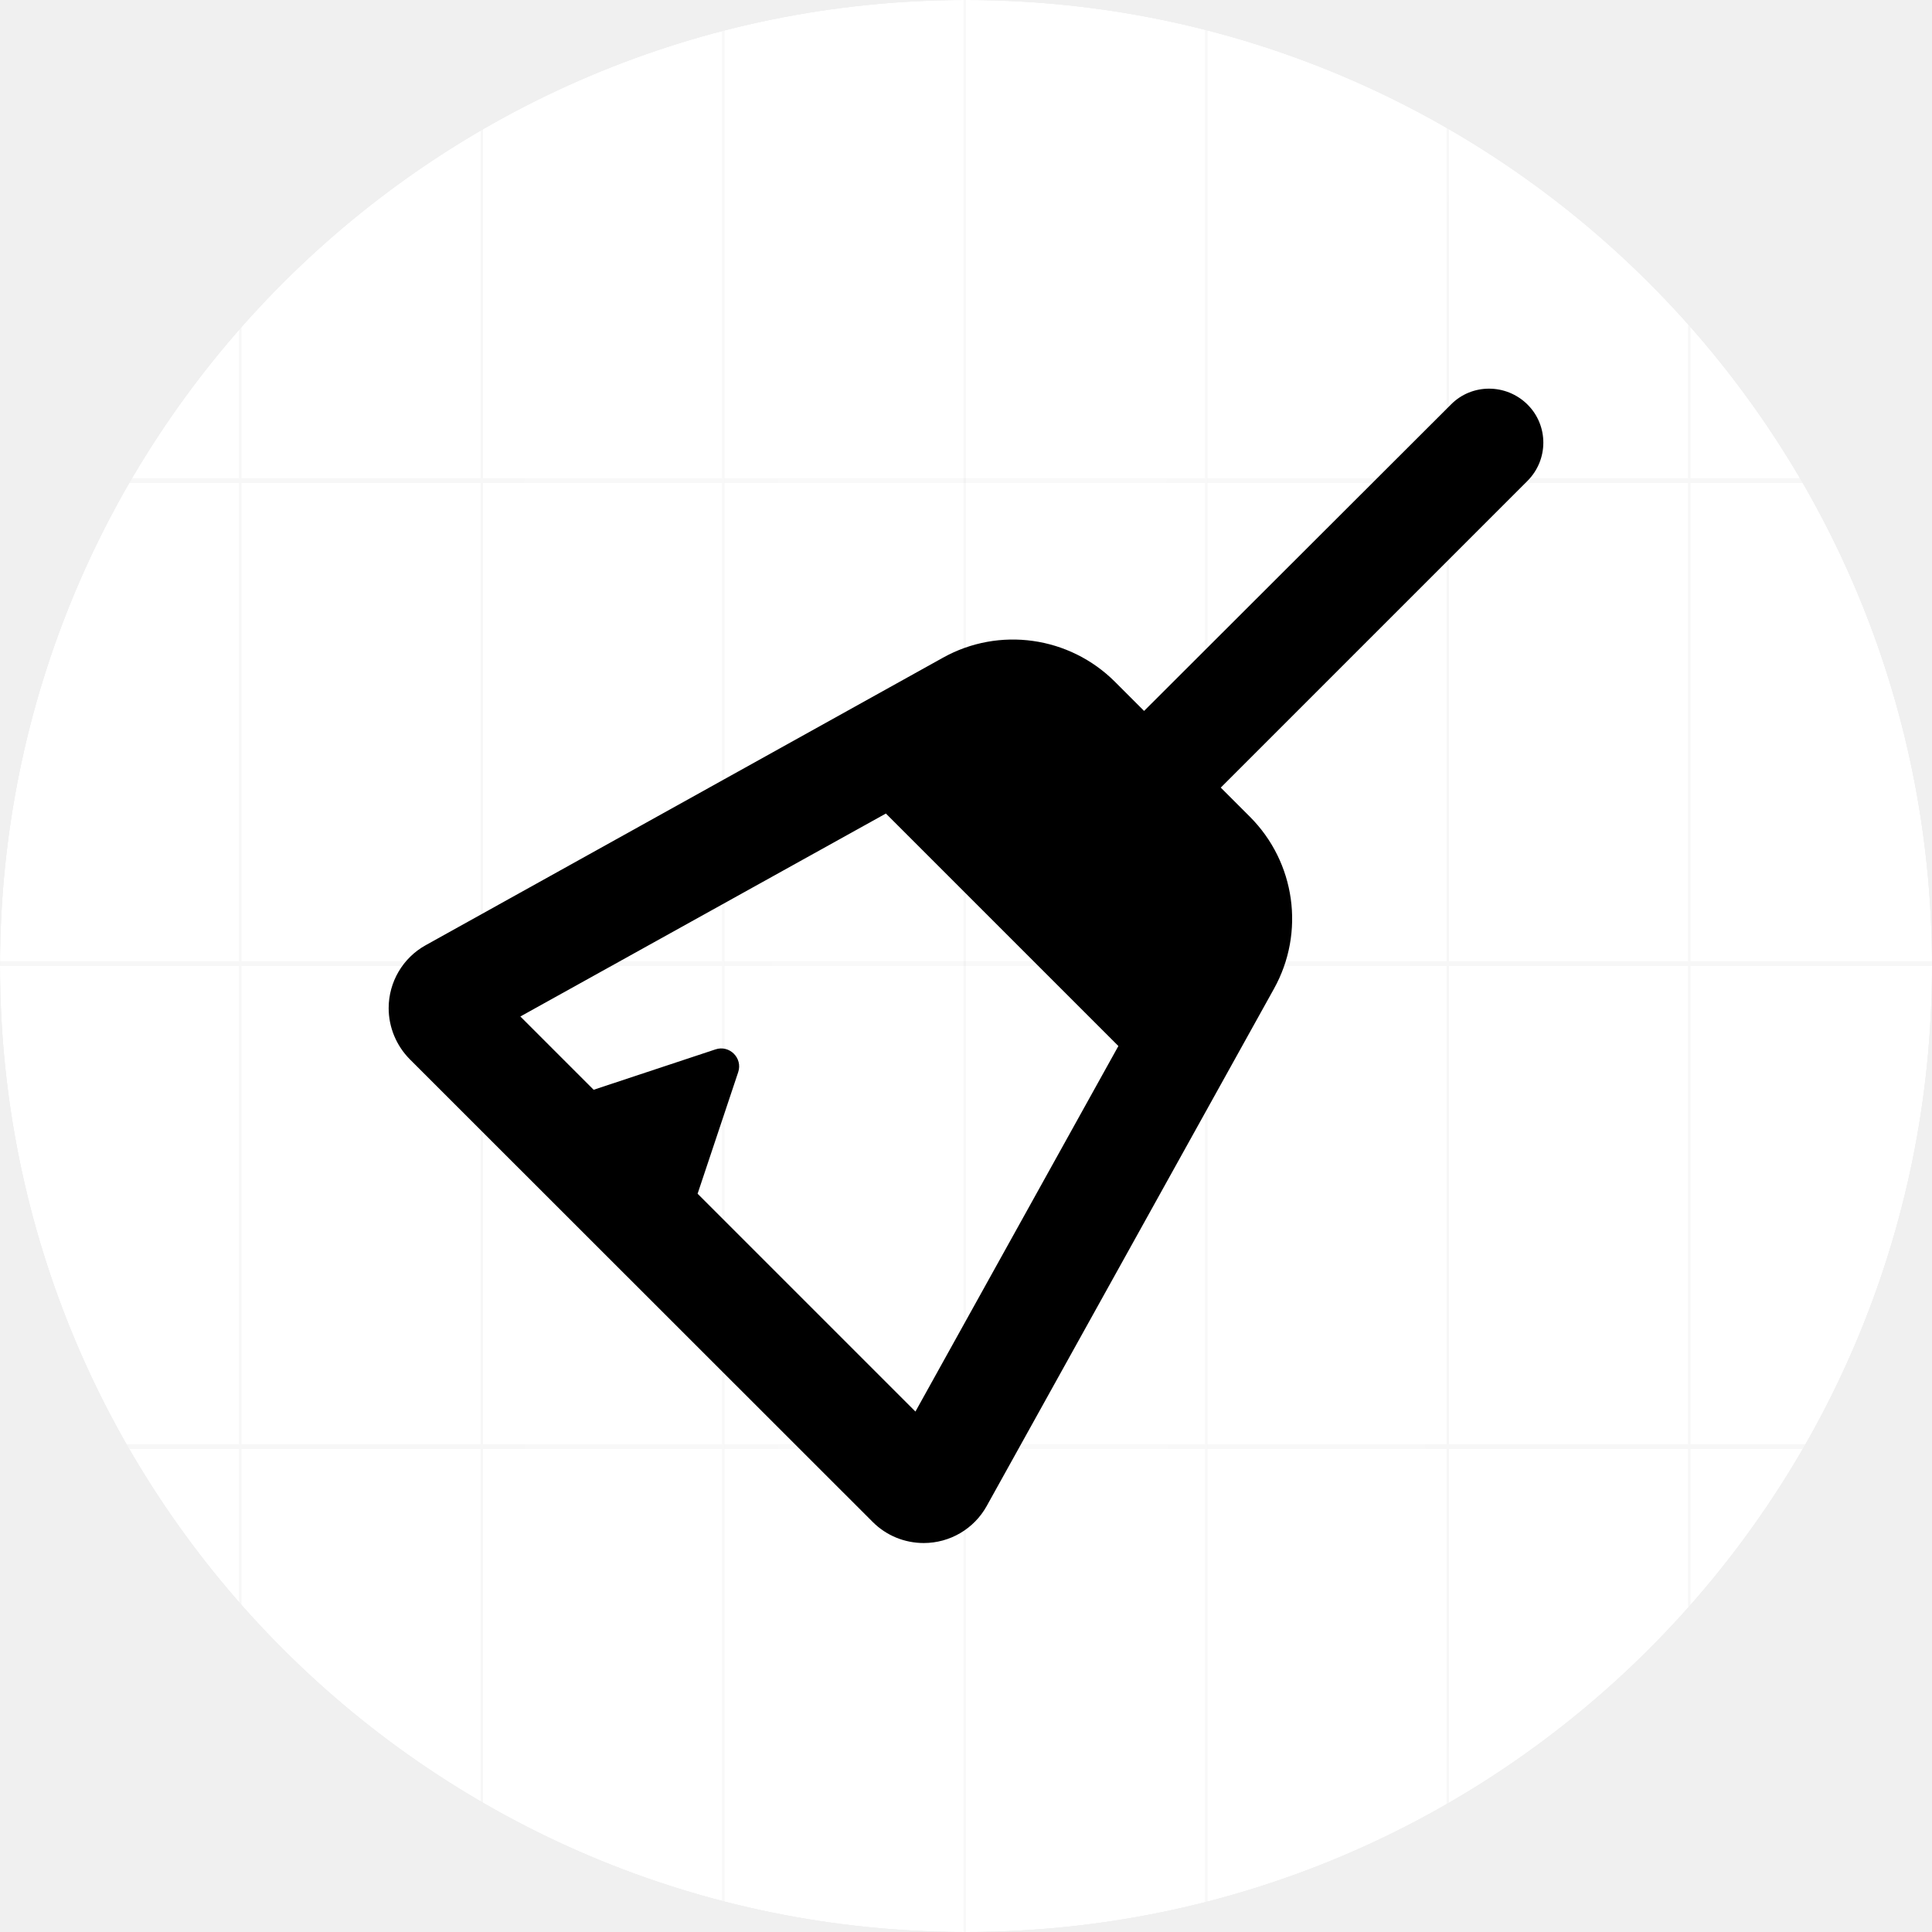
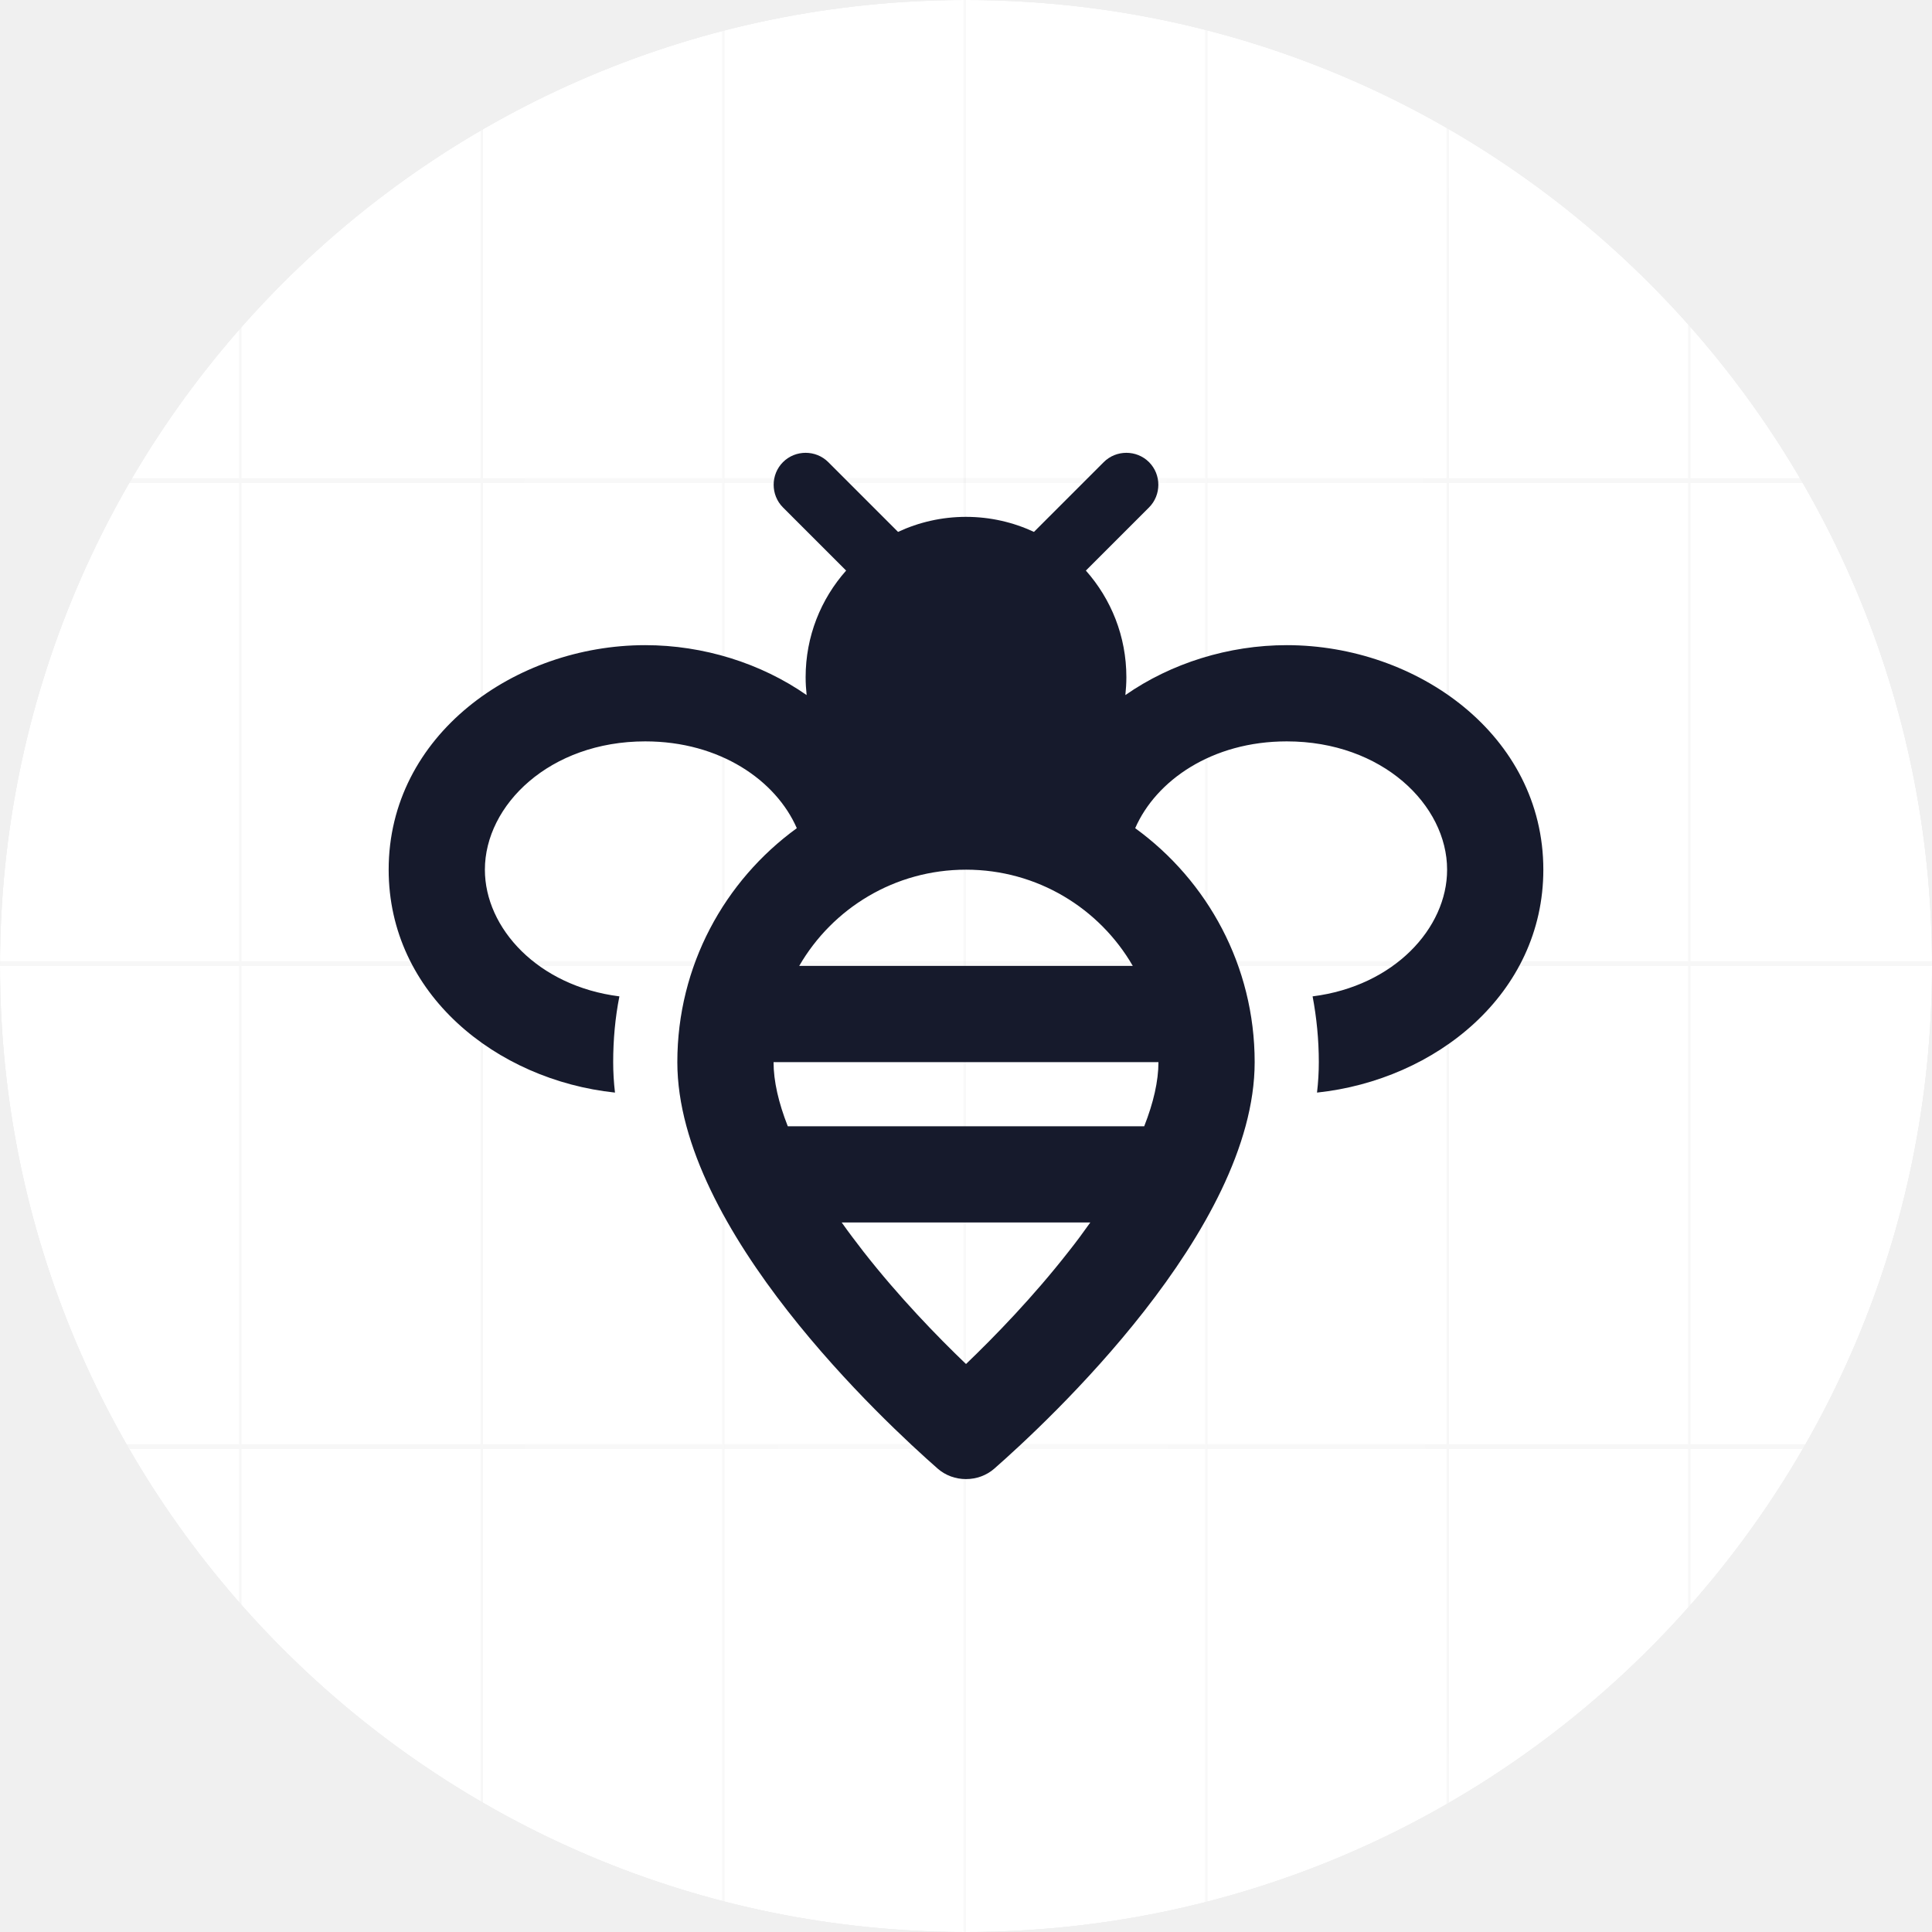
<svg xmlns="http://www.w3.org/2000/svg" width="512" height="512" viewBox="0 0 512 512" fill="none">
-   <g clip-path="url(#clip0_104_17)">
-     <mask id="mask0_104_17" style="mask-type:alpha" maskUnits="userSpaceOnUse" x="0" y="0" width="512" height="512">
+   <g clip-path="url(#clip0_205_21)">
+     <mask id="mask0_205_21" style="mask-type:alpha" maskUnits="userSpaceOnUse" x="0" y="0" width="512" height="512">
      <rect width="512" height="512" rx="256" fill="white" />
    </mask>
-     <g mask="url(#mask0_104_17)">
+     <g mask="url(#mask0_205_21)">
      <rect width="512" height="512" fill="white" />
-       <path fill-rule="evenodd" clip-rule="evenodd" d="M255.36 128H256V0H255.36V128Z" fill="url(#paint0_radial_104_17)" fill-opacity="0.03" />
-       <path fill-rule="evenodd" clip-rule="evenodd" d="M255.36 256H256V128H255.36V256Z" fill="url(#paint1_radial_104_17)" fill-opacity="0.03" />
-       <path fill-rule="evenodd" clip-rule="evenodd" d="M255.36 384H256V256H255.36V384Z" fill="url(#paint2_radial_104_17)" fill-opacity="0.03" />
-       <path fill-rule="evenodd" clip-rule="evenodd" d="M255.36 512H256V384H255.36V512Z" fill="url(#paint3_radial_104_17)" fill-opacity="0.03" />
-       <path fill-rule="evenodd" clip-rule="evenodd" d="M256 128H320V0H319.36V126.72H256V128Z" fill="url(#paint4_radial_104_17)" fill-opacity="0.03" />
-       <path fill-rule="evenodd" clip-rule="evenodd" d="M256 256H320V128H319.36V254.72H256V256Z" fill="url(#paint5_radial_104_17)" fill-opacity="0.03" />
-       <path fill-rule="evenodd" clip-rule="evenodd" d="M256 384H320V256H319.36V382.72H256V384Z" fill="url(#paint6_radial_104_17)" fill-opacity="0.03" />
-       <path fill-rule="evenodd" clip-rule="evenodd" d="M319.36 512H320V384H319.36V512Z" fill="url(#paint7_radial_104_17)" fill-opacity="0.03" />
-       <path fill-rule="evenodd" clip-rule="evenodd" d="M320 128H384V0H383.36V126.72H320V128Z" fill="url(#paint8_radial_104_17)" fill-opacity="0.03" />
-       <path fill-rule="evenodd" clip-rule="evenodd" d="M384 128H448V0H447.36V126.72H384V128Z" fill="url(#paint9_radial_104_17)" fill-opacity="0.03" />
-       <path fill-rule="evenodd" clip-rule="evenodd" d="M320 256H384V128H383.36V254.72H320V256Z" fill="url(#paint10_radial_104_17)" fill-opacity="0.03" />
-       <path fill-rule="evenodd" clip-rule="evenodd" d="M384 256H448V128H447.36V254.72H384V256Z" fill="url(#paint11_radial_104_17)" fill-opacity="0.03" />
-       <path fill-rule="evenodd" clip-rule="evenodd" d="M320 384H384V256H383.36V382.72H320V384Z" fill="url(#paint12_radial_104_17)" fill-opacity="0.03" />
-       <path fill-rule="evenodd" clip-rule="evenodd" d="M384 384H448V256H447.36V382.72H384V384Z" fill="url(#paint13_radial_104_17)" fill-opacity="0.03" />
-       <path fill-rule="evenodd" clip-rule="evenodd" d="M383.36 512H384V384H383.36V512Z" fill="url(#paint14_radial_104_17)" fill-opacity="0.03" />
-       <path fill-rule="evenodd" clip-rule="evenodd" d="M447.36 512H448V384H447.36V512Z" fill="url(#paint15_radial_104_17)" fill-opacity="0.03" />
-       <path fill-rule="evenodd" clip-rule="evenodd" d="M448 126.72V128H512V126.72H448Z" fill="url(#paint16_radial_104_17)" fill-opacity="0.03" />
-       <path fill-rule="evenodd" clip-rule="evenodd" d="M448 254.72V256H512V254.72H448Z" fill="url(#paint17_radial_104_17)" fill-opacity="0.03" />
-       <path fill-rule="evenodd" clip-rule="evenodd" d="M448 382.72V384H512V382.72H448Z" fill="url(#paint18_radial_104_17)" fill-opacity="0.03" />
-       <path fill-rule="evenodd" clip-rule="evenodd" d="M0 128H64V0H63.36V126.72H0V128Z" fill="url(#paint19_radial_104_17)" fill-opacity="0.03" />
-       <path fill-rule="evenodd" clip-rule="evenodd" d="M0 256H64V128H63.36V254.72H0V256Z" fill="url(#paint20_radial_104_17)" fill-opacity="0.03" />
-       <path fill-rule="evenodd" clip-rule="evenodd" d="M0 384H64V256H63.36V382.72H0V384Z" fill="url(#paint21_radial_104_17)" fill-opacity="0.03" />
-       <path fill-rule="evenodd" clip-rule="evenodd" d="M63.36 512H64V384H63.36V512Z" fill="url(#paint22_radial_104_17)" fill-opacity="0.03" />
-       <path fill-rule="evenodd" clip-rule="evenodd" d="M64 128H128V0H127.36V126.72H64V128Z" fill="url(#paint23_radial_104_17)" fill-opacity="0.03" />
-       <path fill-rule="evenodd" clip-rule="evenodd" d="M64 256H128V128H127.36V254.72H64V256Z" fill="url(#paint24_radial_104_17)" fill-opacity="0.03" />
-       <path fill-rule="evenodd" clip-rule="evenodd" d="M64 384H128V256H127.36V382.72H64V384Z" fill="url(#paint25_radial_104_17)" fill-opacity="0.03" />
-       <path fill-rule="evenodd" clip-rule="evenodd" d="M127.36 512H128V384H127.36V512Z" fill="url(#paint26_radial_104_17)" fill-opacity="0.03" />
-       <path fill-rule="evenodd" clip-rule="evenodd" d="M128 128H192V0H191.36V126.72H128V128Z" fill="url(#paint27_radial_104_17)" fill-opacity="0.03" />
-       <path fill-rule="evenodd" clip-rule="evenodd" d="M128 256H192V128H191.36V254.72H128V256Z" fill="url(#paint28_radial_104_17)" fill-opacity="0.03" />
-       <path fill-rule="evenodd" clip-rule="evenodd" d="M128 384H192V256H191.36V382.72H128V384Z" fill="url(#paint29_radial_104_17)" fill-opacity="0.03" />
-       <path fill-rule="evenodd" clip-rule="evenodd" d="M191.36 512H192V384H191.36V512Z" fill="url(#paint30_radial_104_17)" fill-opacity="0.03" />
-       <path fill-rule="evenodd" clip-rule="evenodd" d="M192 126.72V128H256V126.72H192Z" fill="url(#paint31_radial_104_17)" fill-opacity="0.03" />
-       <path fill-rule="evenodd" clip-rule="evenodd" d="M192 254.72V256H256V254.72H192Z" fill="url(#paint32_radial_104_17)" fill-opacity="0.03" />
-       <path fill-rule="evenodd" clip-rule="evenodd" d="M192 382.72V384H256V382.72H192Z" fill="url(#paint33_radial_104_17)" fill-opacity="0.03" />
-       <path d="M404.787 127.449C410.404 121.832 410.404 112.748 404.787 107.191C399.17 101.633 390.086 101.573 384.528 107.191L303.195 188.404L295.486 180.695C283.415 168.624 264.77 165.994 249.89 174.301L112.801 250.495C106.765 253.841 103 260.236 103 267.168C103 272.247 105.032 277.088 108.558 280.673L231.304 403.36C234.89 406.946 239.73 408.918 244.81 408.918C251.742 408.918 258.136 405.153 261.483 399.117L337.617 262.028C345.924 247.088 343.294 228.503 331.223 216.432L323.514 208.723L404.787 127.449ZM296.383 277.207L242.599 374.078L184.871 316.35L195.628 284.139C196.883 280.375 193.297 276.849 189.592 278.104L157.322 288.801L137.9 269.379L234.77 215.595L296.383 277.207Z" fill="black" />
+       <path fill-rule="evenodd" clip-rule="evenodd" d="M255.36 128H256V0H255.36V128Z" fill="url(#paint0_radial_205_21)" fill-opacity="0.03" />
+       <path fill-rule="evenodd" clip-rule="evenodd" d="M255.36 256H256V128H255.36V256Z" fill="url(#paint1_radial_205_21)" fill-opacity="0.03" />
+       <path fill-rule="evenodd" clip-rule="evenodd" d="M255.36 384H256V256H255.36V384Z" fill="url(#paint2_radial_205_21)" fill-opacity="0.03" />
+       <path fill-rule="evenodd" clip-rule="evenodd" d="M255.36 512H256V384H255.36V512Z" fill="url(#paint3_radial_205_21)" fill-opacity="0.03" />
+       <path fill-rule="evenodd" clip-rule="evenodd" d="M256 128H320V0H319.36V126.72H256V128Z" fill="url(#paint4_radial_205_21)" fill-opacity="0.03" />
+       <path fill-rule="evenodd" clip-rule="evenodd" d="M256 256H320V128H319.36V254.72H256V256Z" fill="url(#paint5_radial_205_21)" fill-opacity="0.03" />
+       <path fill-rule="evenodd" clip-rule="evenodd" d="M256 384H320V256H319.36V382.72H256V384Z" fill="url(#paint6_radial_205_21)" fill-opacity="0.03" />
+       <path fill-rule="evenodd" clip-rule="evenodd" d="M319.36 512H320V384H319.36V512Z" fill="url(#paint7_radial_205_21)" fill-opacity="0.03" />
+       <path fill-rule="evenodd" clip-rule="evenodd" d="M320 128H384V0H383.36V126.72H320V128Z" fill="url(#paint8_radial_205_21)" fill-opacity="0.03" />
+       <path fill-rule="evenodd" clip-rule="evenodd" d="M384 128H448V0H447.36V126.72H384V128Z" fill="url(#paint9_radial_205_21)" fill-opacity="0.03" />
+       <path fill-rule="evenodd" clip-rule="evenodd" d="M320 256H384V128H383.36V254.72H320V256Z" fill="url(#paint10_radial_205_21)" fill-opacity="0.03" />
+       <path fill-rule="evenodd" clip-rule="evenodd" d="M384 256H448V128H447.36V254.72H384V256Z" fill="url(#paint11_radial_205_21)" fill-opacity="0.03" />
+       <path fill-rule="evenodd" clip-rule="evenodd" d="M320 384H384V256H383.36V382.72H320V384Z" fill="url(#paint12_radial_205_21)" fill-opacity="0.03" />
+       <path fill-rule="evenodd" clip-rule="evenodd" d="M384 384H448V256H447.36V382.72H384V384Z" fill="url(#paint13_radial_205_21)" fill-opacity="0.03" />
+       <path fill-rule="evenodd" clip-rule="evenodd" d="M383.36 512H384V384H383.36V512Z" fill="url(#paint14_radial_205_21)" fill-opacity="0.03" />
+       <path fill-rule="evenodd" clip-rule="evenodd" d="M447.36 512H448V384H447.36V512Z" fill="url(#paint15_radial_205_21)" fill-opacity="0.03" />
+       <path fill-rule="evenodd" clip-rule="evenodd" d="M448 126.72V128H512V126.72H448Z" fill="url(#paint16_radial_205_21)" fill-opacity="0.03" />
+       <path fill-rule="evenodd" clip-rule="evenodd" d="M448 254.72V256H512V254.72H448Z" fill="url(#paint17_radial_205_21)" fill-opacity="0.03" />
+       <path fill-rule="evenodd" clip-rule="evenodd" d="M448 382.72V384H512V382.72H448Z" fill="url(#paint18_radial_205_21)" fill-opacity="0.03" />
+       <path fill-rule="evenodd" clip-rule="evenodd" d="M0 128H64V0H63.36V126.72H0V128Z" fill="url(#paint19_radial_205_21)" fill-opacity="0.03" />
+       <path fill-rule="evenodd" clip-rule="evenodd" d="M0 256H64V128H63.36V254.72H0V256Z" fill="url(#paint20_radial_205_21)" fill-opacity="0.03" />
+       <path fill-rule="evenodd" clip-rule="evenodd" d="M0 384H64V256H63.36V382.72H0V384Z" fill="url(#paint21_radial_205_21)" fill-opacity="0.03" />
+       <path fill-rule="evenodd" clip-rule="evenodd" d="M63.36 512H64V384H63.36V512Z" fill="url(#paint22_radial_205_21)" fill-opacity="0.03" />
+       <path fill-rule="evenodd" clip-rule="evenodd" d="M64 128H128V0H127.36V126.72H64V128Z" fill="url(#paint23_radial_205_21)" fill-opacity="0.03" />
+       <path fill-rule="evenodd" clip-rule="evenodd" d="M64 256H128V128H127.36V254.72H64V256Z" fill="url(#paint24_radial_205_21)" fill-opacity="0.03" />
+       <path fill-rule="evenodd" clip-rule="evenodd" d="M64 384H128V256H127.36V382.72H64V384Z" fill="url(#paint25_radial_205_21)" fill-opacity="0.03" />
+       <path fill-rule="evenodd" clip-rule="evenodd" d="M127.36 512H128V384H127.36V512Z" fill="url(#paint26_radial_205_21)" fill-opacity="0.03" />
+       <path fill-rule="evenodd" clip-rule="evenodd" d="M128 128H192V0H191.36V126.72H128V128Z" fill="url(#paint27_radial_205_21)" fill-opacity="0.03" />
+       <path fill-rule="evenodd" clip-rule="evenodd" d="M128 256H192V128H191.36V254.72H128V256Z" fill="url(#paint28_radial_205_21)" fill-opacity="0.03" />
+       <path fill-rule="evenodd" clip-rule="evenodd" d="M128 384H192V256H191.36V382.72H128V384Z" fill="url(#paint29_radial_205_21)" fill-opacity="0.03" />
+       <path fill-rule="evenodd" clip-rule="evenodd" d="M191.36 512H192V384H191.36V512Z" fill="url(#paint30_radial_205_21)" fill-opacity="0.03" />
+       <path fill-rule="evenodd" clip-rule="evenodd" d="M192 126.72V128H256V126.72H192Z" fill="url(#paint31_radial_205_21)" fill-opacity="0.03" />
+       <path fill-rule="evenodd" clip-rule="evenodd" d="M192 254.72V256H256V254.72H192Z" fill="url(#paint32_radial_205_21)" fill-opacity="0.03" />
+       <path fill-rule="evenodd" clip-rule="evenodd" d="M192 382.72V384H256V382.72H192Z" fill="url(#paint33_radial_205_21)" fill-opacity="0.03" />
+       <path d="M219.503 122.47C216.209 119.177 210.791 119.177 207.497 122.47C204.203 125.764 204.203 131.183 207.497 134.477L224.231 151.211C217.537 158.755 213.5 168.636 213.5 179.473C213.5 181.067 213.606 182.661 213.766 184.202C201.653 175.755 186.406 170.973 171 170.973C136.469 170.973 103 194.827 103 230.473C103 263.358 131.475 286.202 162.978 289.548C162.659 286.839 162.5 284.13 162.5 281.473C162.5 275.523 163.031 269.68 164.147 264.048C142.578 261.339 128.5 245.986 128.5 230.473C128.5 213.367 145.659 196.473 171 196.473C190.816 196.473 205.638 206.833 211.163 219.477C191.984 233.395 179.5 255.973 179.5 281.473C179.5 325.992 234.537 376.939 248.509 389.211C250.581 391.017 253.238 391.973 256 391.973C258.762 391.973 261.419 391.017 263.491 389.211C277.463 376.939 332.5 325.992 332.5 281.473C332.5 255.973 320.016 233.395 300.837 219.477C306.362 206.833 321.184 196.473 341 196.473C366.341 196.473 383.5 213.367 383.5 230.473C383.5 245.986 369.422 261.339 347.853 264.048C348.916 269.68 349.5 275.523 349.5 281.473C349.5 284.13 349.341 286.839 349.022 289.548C380.525 286.202 409 263.358 409 230.473C409 194.827 375.531 170.973 341 170.973C325.594 170.973 310.347 175.755 298.234 184.202C298.394 182.661 298.5 181.067 298.5 179.473C298.5 168.636 294.462 158.755 287.769 151.211L304.503 134.477C307.797 131.183 307.797 125.764 304.503 122.47C301.209 119.177 295.791 119.177 292.497 122.47L274.009 140.958C268.537 138.408 262.428 136.973 256 136.973C249.572 136.973 243.463 138.408 237.991 140.958L219.503 122.47ZM228.853 331.73C226.834 329.127 224.869 326.523 223.062 323.973H288.938C287.131 326.523 285.219 329.127 283.147 331.73C273.797 343.683 263.65 354.148 256 361.48C248.35 354.148 238.203 343.683 228.853 331.73ZM303.228 298.473H208.772C206.328 292.258 205 286.52 205 281.473H307C307 286.52 305.672 292.258 303.228 298.473ZM300.147 255.973H211.8C220.619 240.727 237.088 230.473 256 230.473C274.912 230.473 291.381 240.727 300.2 255.973H300.147Z" fill="#161A2C" />
    </g>
  </g>
  <defs>
-     <radialGradient id="paint0_radial_104_17" cx="0" cy="0" r="1" gradientUnits="userSpaceOnUse" gradientTransform="translate(511.36 256) rotate(180) scale(511.36 2045.44)">
-       <stop offset="0.25" stop-color="#0D0D0D" />
-       <stop offset="0.5" stop-color="#0D0D0D" stop-opacity="0.75" />
-       <stop offset="0.75" stop-color="#0D0D0D" />
-     </radialGradient>
-     <radialGradient id="paint1_radial_104_17" cx="0" cy="0" r="1" gradientUnits="userSpaceOnUse" gradientTransform="translate(511.36 256) rotate(180) scale(511.36 2045.44)">
-       <stop offset="0.25" stop-color="#0D0D0D" />
-       <stop offset="0.5" stop-color="#0D0D0D" stop-opacity="0.75" />
-       <stop offset="0.75" stop-color="#0D0D0D" />
-     </radialGradient>
-     <radialGradient id="paint2_radial_104_17" cx="0" cy="0" r="1" gradientUnits="userSpaceOnUse" gradientTransform="translate(511.36 256) rotate(180) scale(511.36 2045.44)">
-       <stop offset="0.25" stop-color="#0D0D0D" />
-       <stop offset="0.5" stop-color="#0D0D0D" stop-opacity="0.75" />
-       <stop offset="0.75" stop-color="#0D0D0D" />
-     </radialGradient>
-     <radialGradient id="paint3_radial_104_17" cx="0" cy="0" r="1" gradientUnits="userSpaceOnUse" gradientTransform="translate(511.36 256) rotate(180) scale(511.36 2045.44)">
-       <stop offset="0.25" stop-color="#0D0D0D" />
-       <stop offset="0.5" stop-color="#0D0D0D" stop-opacity="0.75" />
-       <stop offset="0.75" stop-color="#0D0D0D" />
-     </radialGradient>
-     <radialGradient id="paint4_radial_104_17" cx="0" cy="0" r="1" gradientUnits="userSpaceOnUse" gradientTransform="translate(511.36 256) rotate(180) scale(511.36 2045.44)">
-       <stop offset="0.25" stop-color="#0D0D0D" />
-       <stop offset="0.5" stop-color="#0D0D0D" stop-opacity="0.75" />
-       <stop offset="0.75" stop-color="#0D0D0D" />
-     </radialGradient>
-     <radialGradient id="paint5_radial_104_17" cx="0" cy="0" r="1" gradientUnits="userSpaceOnUse" gradientTransform="translate(511.36 256) rotate(180) scale(511.36 2045.44)">
-       <stop offset="0.25" stop-color="#0D0D0D" />
-       <stop offset="0.5" stop-color="#0D0D0D" stop-opacity="0.75" />
-       <stop offset="0.75" stop-color="#0D0D0D" />
-     </radialGradient>
-     <radialGradient id="paint6_radial_104_17" cx="0" cy="0" r="1" gradientUnits="userSpaceOnUse" gradientTransform="translate(511.36 256) rotate(180) scale(511.36 2045.44)">
-       <stop offset="0.25" stop-color="#0D0D0D" />
-       <stop offset="0.5" stop-color="#0D0D0D" stop-opacity="0.75" />
-       <stop offset="0.75" stop-color="#0D0D0D" />
-     </radialGradient>
-     <radialGradient id="paint7_radial_104_17" cx="0" cy="0" r="1" gradientUnits="userSpaceOnUse" gradientTransform="translate(511.36 256) rotate(180) scale(511.36 2045.44)">
-       <stop offset="0.25" stop-color="#0D0D0D" />
-       <stop offset="0.5" stop-color="#0D0D0D" stop-opacity="0.75" />
-       <stop offset="0.75" stop-color="#0D0D0D" />
-     </radialGradient>
-     <radialGradient id="paint8_radial_104_17" cx="0" cy="0" r="1" gradientUnits="userSpaceOnUse" gradientTransform="translate(511.36 256) rotate(180) scale(511.36 2045.44)">
-       <stop offset="0.25" stop-color="#0D0D0D" />
-       <stop offset="0.5" stop-color="#0D0D0D" stop-opacity="0.75" />
-       <stop offset="0.75" stop-color="#0D0D0D" />
-     </radialGradient>
-     <radialGradient id="paint9_radial_104_17" cx="0" cy="0" r="1" gradientUnits="userSpaceOnUse" gradientTransform="translate(511.36 256) rotate(180) scale(511.36 2045.44)">
-       <stop offset="0.25" stop-color="#0D0D0D" />
-       <stop offset="0.5" stop-color="#0D0D0D" stop-opacity="0.75" />
-       <stop offset="0.75" stop-color="#0D0D0D" />
-     </radialGradient>
-     <radialGradient id="paint10_radial_104_17" cx="0" cy="0" r="1" gradientUnits="userSpaceOnUse" gradientTransform="translate(511.36 256) rotate(180) scale(511.36 2045.44)">
-       <stop offset="0.25" stop-color="#0D0D0D" />
-       <stop offset="0.5" stop-color="#0D0D0D" stop-opacity="0.75" />
-       <stop offset="0.75" stop-color="#0D0D0D" />
-     </radialGradient>
-     <radialGradient id="paint11_radial_104_17" cx="0" cy="0" r="1" gradientUnits="userSpaceOnUse" gradientTransform="translate(511.36 256) rotate(180) scale(511.36 2045.44)">
-       <stop offset="0.25" stop-color="#0D0D0D" />
-       <stop offset="0.5" stop-color="#0D0D0D" stop-opacity="0.75" />
-       <stop offset="0.75" stop-color="#0D0D0D" />
-     </radialGradient>
-     <radialGradient id="paint12_radial_104_17" cx="0" cy="0" r="1" gradientUnits="userSpaceOnUse" gradientTransform="translate(511.36 256) rotate(180) scale(511.36 2045.44)">
-       <stop offset="0.25" stop-color="#0D0D0D" />
-       <stop offset="0.5" stop-color="#0D0D0D" stop-opacity="0.75" />
-       <stop offset="0.75" stop-color="#0D0D0D" />
-     </radialGradient>
-     <radialGradient id="paint13_radial_104_17" cx="0" cy="0" r="1" gradientUnits="userSpaceOnUse" gradientTransform="translate(511.36 256) rotate(180) scale(511.36 2045.44)">
-       <stop offset="0.25" stop-color="#0D0D0D" />
-       <stop offset="0.5" stop-color="#0D0D0D" stop-opacity="0.75" />
-       <stop offset="0.75" stop-color="#0D0D0D" />
-     </radialGradient>
-     <radialGradient id="paint14_radial_104_17" cx="0" cy="0" r="1" gradientUnits="userSpaceOnUse" gradientTransform="translate(511.36 256) rotate(180) scale(511.36 2045.44)">
-       <stop offset="0.25" stop-color="#0D0D0D" />
-       <stop offset="0.5" stop-color="#0D0D0D" stop-opacity="0.75" />
-       <stop offset="0.75" stop-color="#0D0D0D" />
-     </radialGradient>
-     <radialGradient id="paint15_radial_104_17" cx="0" cy="0" r="1" gradientUnits="userSpaceOnUse" gradientTransform="translate(511.36 256) rotate(180) scale(511.36 2045.44)">
-       <stop offset="0.25" stop-color="#0D0D0D" />
-       <stop offset="0.5" stop-color="#0D0D0D" stop-opacity="0.75" />
-       <stop offset="0.75" stop-color="#0D0D0D" />
-     </radialGradient>
-     <radialGradient id="paint16_radial_104_17" cx="0" cy="0" r="1" gradientUnits="userSpaceOnUse" gradientTransform="translate(511.36 256) rotate(180) scale(511.36 2045.44)">
-       <stop offset="0.25" stop-color="#0D0D0D" />
-       <stop offset="0.5" stop-color="#0D0D0D" stop-opacity="0.75" />
-       <stop offset="0.75" stop-color="#0D0D0D" />
-     </radialGradient>
-     <radialGradient id="paint17_radial_104_17" cx="0" cy="0" r="1" gradientUnits="userSpaceOnUse" gradientTransform="translate(511.36 256) rotate(180) scale(511.36 2045.44)">
-       <stop offset="0.25" stop-color="#0D0D0D" />
-       <stop offset="0.5" stop-color="#0D0D0D" stop-opacity="0.75" />
-       <stop offset="0.75" stop-color="#0D0D0D" />
-     </radialGradient>
-     <radialGradient id="paint18_radial_104_17" cx="0" cy="0" r="1" gradientUnits="userSpaceOnUse" gradientTransform="translate(511.36 256) rotate(180) scale(511.36 2045.44)">
-       <stop offset="0.25" stop-color="#0D0D0D" />
-       <stop offset="0.5" stop-color="#0D0D0D" stop-opacity="0.75" />
-       <stop offset="0.75" stop-color="#0D0D0D" />
-     </radialGradient>
-     <radialGradient id="paint19_radial_104_17" cx="0" cy="0" r="1" gradientUnits="userSpaceOnUse" gradientTransform="translate(511.36 256) rotate(180) scale(511.36 2045.44)">
-       <stop offset="0.25" stop-color="#0D0D0D" />
-       <stop offset="0.5" stop-color="#0D0D0D" stop-opacity="0.75" />
-       <stop offset="0.75" stop-color="#0D0D0D" />
-     </radialGradient>
-     <radialGradient id="paint20_radial_104_17" cx="0" cy="0" r="1" gradientUnits="userSpaceOnUse" gradientTransform="translate(511.36 256) rotate(180) scale(511.36 2045.44)">
-       <stop offset="0.25" stop-color="#0D0D0D" />
-       <stop offset="0.5" stop-color="#0D0D0D" stop-opacity="0.75" />
-       <stop offset="0.75" stop-color="#0D0D0D" />
-     </radialGradient>
-     <radialGradient id="paint21_radial_104_17" cx="0" cy="0" r="1" gradientUnits="userSpaceOnUse" gradientTransform="translate(511.36 256) rotate(180) scale(511.36 2045.44)">
-       <stop offset="0.25" stop-color="#0D0D0D" />
-       <stop offset="0.5" stop-color="#0D0D0D" stop-opacity="0.75" />
-       <stop offset="0.75" stop-color="#0D0D0D" />
-     </radialGradient>
-     <radialGradient id="paint22_radial_104_17" cx="0" cy="0" r="1" gradientUnits="userSpaceOnUse" gradientTransform="translate(511.36 256) rotate(180) scale(511.36 2045.44)">
-       <stop offset="0.25" stop-color="#0D0D0D" />
-       <stop offset="0.5" stop-color="#0D0D0D" stop-opacity="0.75" />
-       <stop offset="0.75" stop-color="#0D0D0D" />
-     </radialGradient>
-     <radialGradient id="paint23_radial_104_17" cx="0" cy="0" r="1" gradientUnits="userSpaceOnUse" gradientTransform="translate(511.36 256) rotate(180) scale(511.36 2045.44)">
-       <stop offset="0.25" stop-color="#0D0D0D" />
-       <stop offset="0.5" stop-color="#0D0D0D" stop-opacity="0.75" />
-       <stop offset="0.75" stop-color="#0D0D0D" />
-     </radialGradient>
-     <radialGradient id="paint24_radial_104_17" cx="0" cy="0" r="1" gradientUnits="userSpaceOnUse" gradientTransform="translate(511.36 256) rotate(180) scale(511.36 2045.44)">
-       <stop offset="0.25" stop-color="#0D0D0D" />
-       <stop offset="0.5" stop-color="#0D0D0D" stop-opacity="0.75" />
-       <stop offset="0.75" stop-color="#0D0D0D" />
-     </radialGradient>
-     <radialGradient id="paint25_radial_104_17" cx="0" cy="0" r="1" gradientUnits="userSpaceOnUse" gradientTransform="translate(511.36 256) rotate(180) scale(511.36 2045.44)">
-       <stop offset="0.25" stop-color="#0D0D0D" />
-       <stop offset="0.5" stop-color="#0D0D0D" stop-opacity="0.75" />
-       <stop offset="0.75" stop-color="#0D0D0D" />
-     </radialGradient>
-     <radialGradient id="paint26_radial_104_17" cx="0" cy="0" r="1" gradientUnits="userSpaceOnUse" gradientTransform="translate(511.36 256) rotate(180) scale(511.36 2045.44)">
-       <stop offset="0.25" stop-color="#0D0D0D" />
-       <stop offset="0.5" stop-color="#0D0D0D" stop-opacity="0.75" />
-       <stop offset="0.75" stop-color="#0D0D0D" />
-     </radialGradient>
-     <radialGradient id="paint27_radial_104_17" cx="0" cy="0" r="1" gradientUnits="userSpaceOnUse" gradientTransform="translate(511.36 256) rotate(180) scale(511.36 2045.44)">
-       <stop offset="0.25" stop-color="#0D0D0D" />
-       <stop offset="0.5" stop-color="#0D0D0D" stop-opacity="0.75" />
-       <stop offset="0.75" stop-color="#0D0D0D" />
-     </radialGradient>
-     <radialGradient id="paint28_radial_104_17" cx="0" cy="0" r="1" gradientUnits="userSpaceOnUse" gradientTransform="translate(511.36 256) rotate(180) scale(511.36 2045.44)">
-       <stop offset="0.25" stop-color="#0D0D0D" />
-       <stop offset="0.5" stop-color="#0D0D0D" stop-opacity="0.75" />
-       <stop offset="0.75" stop-color="#0D0D0D" />
-     </radialGradient>
-     <radialGradient id="paint29_radial_104_17" cx="0" cy="0" r="1" gradientUnits="userSpaceOnUse" gradientTransform="translate(511.36 256) rotate(180) scale(511.36 2045.44)">
-       <stop offset="0.25" stop-color="#0D0D0D" />
-       <stop offset="0.5" stop-color="#0D0D0D" stop-opacity="0.75" />
-       <stop offset="0.75" stop-color="#0D0D0D" />
-     </radialGradient>
-     <radialGradient id="paint30_radial_104_17" cx="0" cy="0" r="1" gradientUnits="userSpaceOnUse" gradientTransform="translate(511.36 256) rotate(180) scale(511.36 2045.44)">
-       <stop offset="0.25" stop-color="#0D0D0D" />
-       <stop offset="0.5" stop-color="#0D0D0D" stop-opacity="0.75" />
-       <stop offset="0.75" stop-color="#0D0D0D" />
-     </radialGradient>
-     <radialGradient id="paint31_radial_104_17" cx="0" cy="0" r="1" gradientUnits="userSpaceOnUse" gradientTransform="translate(511.36 256) rotate(180) scale(511.36 2045.44)">
-       <stop offset="0.25" stop-color="#0D0D0D" />
-       <stop offset="0.5" stop-color="#0D0D0D" stop-opacity="0.75" />
-       <stop offset="0.75" stop-color="#0D0D0D" />
-     </radialGradient>
-     <radialGradient id="paint32_radial_104_17" cx="0" cy="0" r="1" gradientUnits="userSpaceOnUse" gradientTransform="translate(511.36 256) rotate(180) scale(511.36 2045.44)">
-       <stop offset="0.25" stop-color="#0D0D0D" />
-       <stop offset="0.5" stop-color="#0D0D0D" stop-opacity="0.75" />
-       <stop offset="0.75" stop-color="#0D0D0D" />
-     </radialGradient>
-     <radialGradient id="paint33_radial_104_17" cx="0" cy="0" r="1" gradientUnits="userSpaceOnUse" gradientTransform="translate(511.36 256) rotate(180) scale(511.36 2045.44)">
-       <stop offset="0.25" stop-color="#0D0D0D" />
-       <stop offset="0.5" stop-color="#0D0D0D" stop-opacity="0.75" />
-       <stop offset="0.75" stop-color="#0D0D0D" />
-     </radialGradient>
-     <clipPath id="clip0_104_17">
+     <radialGradient id="paint0_radial_205_21" cx="0" cy="0" r="1" gradientUnits="userSpaceOnUse" gradientTransform="translate(511.36 256) rotate(180) scale(511.36 2045.44)">
+       <stop offset="0.25" stop-color="#0D0D0D" />
+       <stop offset="0.5" stop-color="#0D0D0D" stop-opacity="0.75" />
+       <stop offset="0.75" stop-color="#0D0D0D" />
+     </radialGradient>
+     <radialGradient id="paint1_radial_205_21" cx="0" cy="0" r="1" gradientUnits="userSpaceOnUse" gradientTransform="translate(511.36 256) rotate(180) scale(511.36 2045.44)">
+       <stop offset="0.25" stop-color="#0D0D0D" />
+       <stop offset="0.5" stop-color="#0D0D0D" stop-opacity="0.75" />
+       <stop offset="0.75" stop-color="#0D0D0D" />
+     </radialGradient>
+     <radialGradient id="paint2_radial_205_21" cx="0" cy="0" r="1" gradientUnits="userSpaceOnUse" gradientTransform="translate(511.36 256) rotate(180) scale(511.36 2045.44)">
+       <stop offset="0.25" stop-color="#0D0D0D" />
+       <stop offset="0.5" stop-color="#0D0D0D" stop-opacity="0.75" />
+       <stop offset="0.75" stop-color="#0D0D0D" />
+     </radialGradient>
+     <radialGradient id="paint3_radial_205_21" cx="0" cy="0" r="1" gradientUnits="userSpaceOnUse" gradientTransform="translate(511.36 256) rotate(180) scale(511.36 2045.44)">
+       <stop offset="0.25" stop-color="#0D0D0D" />
+       <stop offset="0.5" stop-color="#0D0D0D" stop-opacity="0.75" />
+       <stop offset="0.75" stop-color="#0D0D0D" />
+     </radialGradient>
+     <radialGradient id="paint4_radial_205_21" cx="0" cy="0" r="1" gradientUnits="userSpaceOnUse" gradientTransform="translate(511.36 256) rotate(180) scale(511.36 2045.44)">
+       <stop offset="0.25" stop-color="#0D0D0D" />
+       <stop offset="0.5" stop-color="#0D0D0D" stop-opacity="0.75" />
+       <stop offset="0.75" stop-color="#0D0D0D" />
+     </radialGradient>
+     <radialGradient id="paint5_radial_205_21" cx="0" cy="0" r="1" gradientUnits="userSpaceOnUse" gradientTransform="translate(511.36 256) rotate(180) scale(511.36 2045.44)">
+       <stop offset="0.25" stop-color="#0D0D0D" />
+       <stop offset="0.5" stop-color="#0D0D0D" stop-opacity="0.75" />
+       <stop offset="0.75" stop-color="#0D0D0D" />
+     </radialGradient>
+     <radialGradient id="paint6_radial_205_21" cx="0" cy="0" r="1" gradientUnits="userSpaceOnUse" gradientTransform="translate(511.36 256) rotate(180) scale(511.36 2045.44)">
+       <stop offset="0.25" stop-color="#0D0D0D" />
+       <stop offset="0.5" stop-color="#0D0D0D" stop-opacity="0.75" />
+       <stop offset="0.75" stop-color="#0D0D0D" />
+     </radialGradient>
+     <radialGradient id="paint7_radial_205_21" cx="0" cy="0" r="1" gradientUnits="userSpaceOnUse" gradientTransform="translate(511.36 256) rotate(180) scale(511.36 2045.44)">
+       <stop offset="0.25" stop-color="#0D0D0D" />
+       <stop offset="0.5" stop-color="#0D0D0D" stop-opacity="0.75" />
+       <stop offset="0.75" stop-color="#0D0D0D" />
+     </radialGradient>
+     <radialGradient id="paint8_radial_205_21" cx="0" cy="0" r="1" gradientUnits="userSpaceOnUse" gradientTransform="translate(511.36 256) rotate(180) scale(511.36 2045.44)">
+       <stop offset="0.25" stop-color="#0D0D0D" />
+       <stop offset="0.5" stop-color="#0D0D0D" stop-opacity="0.75" />
+       <stop offset="0.75" stop-color="#0D0D0D" />
+     </radialGradient>
+     <radialGradient id="paint9_radial_205_21" cx="0" cy="0" r="1" gradientUnits="userSpaceOnUse" gradientTransform="translate(511.36 256) rotate(180) scale(511.36 2045.44)">
+       <stop offset="0.25" stop-color="#0D0D0D" />
+       <stop offset="0.5" stop-color="#0D0D0D" stop-opacity="0.75" />
+       <stop offset="0.75" stop-color="#0D0D0D" />
+     </radialGradient>
+     <radialGradient id="paint10_radial_205_21" cx="0" cy="0" r="1" gradientUnits="userSpaceOnUse" gradientTransform="translate(511.36 256) rotate(180) scale(511.36 2045.44)">
+       <stop offset="0.25" stop-color="#0D0D0D" />
+       <stop offset="0.5" stop-color="#0D0D0D" stop-opacity="0.75" />
+       <stop offset="0.75" stop-color="#0D0D0D" />
+     </radialGradient>
+     <radialGradient id="paint11_radial_205_21" cx="0" cy="0" r="1" gradientUnits="userSpaceOnUse" gradientTransform="translate(511.36 256) rotate(180) scale(511.36 2045.44)">
+       <stop offset="0.25" stop-color="#0D0D0D" />
+       <stop offset="0.5" stop-color="#0D0D0D" stop-opacity="0.75" />
+       <stop offset="0.75" stop-color="#0D0D0D" />
+     </radialGradient>
+     <radialGradient id="paint12_radial_205_21" cx="0" cy="0" r="1" gradientUnits="userSpaceOnUse" gradientTransform="translate(511.36 256) rotate(180) scale(511.36 2045.44)">
+       <stop offset="0.25" stop-color="#0D0D0D" />
+       <stop offset="0.5" stop-color="#0D0D0D" stop-opacity="0.75" />
+       <stop offset="0.75" stop-color="#0D0D0D" />
+     </radialGradient>
+     <radialGradient id="paint13_radial_205_21" cx="0" cy="0" r="1" gradientUnits="userSpaceOnUse" gradientTransform="translate(511.36 256) rotate(180) scale(511.36 2045.44)">
+       <stop offset="0.25" stop-color="#0D0D0D" />
+       <stop offset="0.5" stop-color="#0D0D0D" stop-opacity="0.75" />
+       <stop offset="0.75" stop-color="#0D0D0D" />
+     </radialGradient>
+     <radialGradient id="paint14_radial_205_21" cx="0" cy="0" r="1" gradientUnits="userSpaceOnUse" gradientTransform="translate(511.36 256) rotate(180) scale(511.36 2045.44)">
+       <stop offset="0.25" stop-color="#0D0D0D" />
+       <stop offset="0.5" stop-color="#0D0D0D" stop-opacity="0.75" />
+       <stop offset="0.75" stop-color="#0D0D0D" />
+     </radialGradient>
+     <radialGradient id="paint15_radial_205_21" cx="0" cy="0" r="1" gradientUnits="userSpaceOnUse" gradientTransform="translate(511.36 256) rotate(180) scale(511.36 2045.44)">
+       <stop offset="0.25" stop-color="#0D0D0D" />
+       <stop offset="0.5" stop-color="#0D0D0D" stop-opacity="0.75" />
+       <stop offset="0.75" stop-color="#0D0D0D" />
+     </radialGradient>
+     <radialGradient id="paint16_radial_205_21" cx="0" cy="0" r="1" gradientUnits="userSpaceOnUse" gradientTransform="translate(511.36 256) rotate(180) scale(511.36 2045.44)">
+       <stop offset="0.25" stop-color="#0D0D0D" />
+       <stop offset="0.5" stop-color="#0D0D0D" stop-opacity="0.75" />
+       <stop offset="0.75" stop-color="#0D0D0D" />
+     </radialGradient>
+     <radialGradient id="paint17_radial_205_21" cx="0" cy="0" r="1" gradientUnits="userSpaceOnUse" gradientTransform="translate(511.36 256) rotate(180) scale(511.36 2045.44)">
+       <stop offset="0.25" stop-color="#0D0D0D" />
+       <stop offset="0.5" stop-color="#0D0D0D" stop-opacity="0.75" />
+       <stop offset="0.75" stop-color="#0D0D0D" />
+     </radialGradient>
+     <radialGradient id="paint18_radial_205_21" cx="0" cy="0" r="1" gradientUnits="userSpaceOnUse" gradientTransform="translate(511.36 256) rotate(180) scale(511.36 2045.44)">
+       <stop offset="0.25" stop-color="#0D0D0D" />
+       <stop offset="0.5" stop-color="#0D0D0D" stop-opacity="0.75" />
+       <stop offset="0.75" stop-color="#0D0D0D" />
+     </radialGradient>
+     <radialGradient id="paint19_radial_205_21" cx="0" cy="0" r="1" gradientUnits="userSpaceOnUse" gradientTransform="translate(511.36 256) rotate(180) scale(511.36 2045.44)">
+       <stop offset="0.25" stop-color="#0D0D0D" />
+       <stop offset="0.5" stop-color="#0D0D0D" stop-opacity="0.75" />
+       <stop offset="0.75" stop-color="#0D0D0D" />
+     </radialGradient>
+     <radialGradient id="paint20_radial_205_21" cx="0" cy="0" r="1" gradientUnits="userSpaceOnUse" gradientTransform="translate(511.36 256) rotate(180) scale(511.36 2045.44)">
+       <stop offset="0.25" stop-color="#0D0D0D" />
+       <stop offset="0.5" stop-color="#0D0D0D" stop-opacity="0.75" />
+       <stop offset="0.75" stop-color="#0D0D0D" />
+     </radialGradient>
+     <radialGradient id="paint21_radial_205_21" cx="0" cy="0" r="1" gradientUnits="userSpaceOnUse" gradientTransform="translate(511.36 256) rotate(180) scale(511.36 2045.44)">
+       <stop offset="0.25" stop-color="#0D0D0D" />
+       <stop offset="0.5" stop-color="#0D0D0D" stop-opacity="0.75" />
+       <stop offset="0.75" stop-color="#0D0D0D" />
+     </radialGradient>
+     <radialGradient id="paint22_radial_205_21" cx="0" cy="0" r="1" gradientUnits="userSpaceOnUse" gradientTransform="translate(511.36 256) rotate(180) scale(511.36 2045.44)">
+       <stop offset="0.25" stop-color="#0D0D0D" />
+       <stop offset="0.5" stop-color="#0D0D0D" stop-opacity="0.75" />
+       <stop offset="0.75" stop-color="#0D0D0D" />
+     </radialGradient>
+     <radialGradient id="paint23_radial_205_21" cx="0" cy="0" r="1" gradientUnits="userSpaceOnUse" gradientTransform="translate(511.36 256) rotate(180) scale(511.36 2045.44)">
+       <stop offset="0.25" stop-color="#0D0D0D" />
+       <stop offset="0.5" stop-color="#0D0D0D" stop-opacity="0.75" />
+       <stop offset="0.75" stop-color="#0D0D0D" />
+     </radialGradient>
+     <radialGradient id="paint24_radial_205_21" cx="0" cy="0" r="1" gradientUnits="userSpaceOnUse" gradientTransform="translate(511.36 256) rotate(180) scale(511.36 2045.44)">
+       <stop offset="0.25" stop-color="#0D0D0D" />
+       <stop offset="0.5" stop-color="#0D0D0D" stop-opacity="0.75" />
+       <stop offset="0.75" stop-color="#0D0D0D" />
+     </radialGradient>
+     <radialGradient id="paint25_radial_205_21" cx="0" cy="0" r="1" gradientUnits="userSpaceOnUse" gradientTransform="translate(511.36 256) rotate(180) scale(511.36 2045.44)">
+       <stop offset="0.25" stop-color="#0D0D0D" />
+       <stop offset="0.5" stop-color="#0D0D0D" stop-opacity="0.75" />
+       <stop offset="0.75" stop-color="#0D0D0D" />
+     </radialGradient>
+     <radialGradient id="paint26_radial_205_21" cx="0" cy="0" r="1" gradientUnits="userSpaceOnUse" gradientTransform="translate(511.36 256) rotate(180) scale(511.36 2045.44)">
+       <stop offset="0.25" stop-color="#0D0D0D" />
+       <stop offset="0.5" stop-color="#0D0D0D" stop-opacity="0.75" />
+       <stop offset="0.75" stop-color="#0D0D0D" />
+     </radialGradient>
+     <radialGradient id="paint27_radial_205_21" cx="0" cy="0" r="1" gradientUnits="userSpaceOnUse" gradientTransform="translate(511.36 256) rotate(180) scale(511.36 2045.44)">
+       <stop offset="0.25" stop-color="#0D0D0D" />
+       <stop offset="0.5" stop-color="#0D0D0D" stop-opacity="0.75" />
+       <stop offset="0.75" stop-color="#0D0D0D" />
+     </radialGradient>
+     <radialGradient id="paint28_radial_205_21" cx="0" cy="0" r="1" gradientUnits="userSpaceOnUse" gradientTransform="translate(511.36 256) rotate(180) scale(511.36 2045.44)">
+       <stop offset="0.25" stop-color="#0D0D0D" />
+       <stop offset="0.5" stop-color="#0D0D0D" stop-opacity="0.75" />
+       <stop offset="0.75" stop-color="#0D0D0D" />
+     </radialGradient>
+     <radialGradient id="paint29_radial_205_21" cx="0" cy="0" r="1" gradientUnits="userSpaceOnUse" gradientTransform="translate(511.36 256) rotate(180) scale(511.36 2045.44)">
+       <stop offset="0.25" stop-color="#0D0D0D" />
+       <stop offset="0.5" stop-color="#0D0D0D" stop-opacity="0.75" />
+       <stop offset="0.75" stop-color="#0D0D0D" />
+     </radialGradient>
+     <radialGradient id="paint30_radial_205_21" cx="0" cy="0" r="1" gradientUnits="userSpaceOnUse" gradientTransform="translate(511.36 256) rotate(180) scale(511.36 2045.44)">
+       <stop offset="0.25" stop-color="#0D0D0D" />
+       <stop offset="0.5" stop-color="#0D0D0D" stop-opacity="0.75" />
+       <stop offset="0.75" stop-color="#0D0D0D" />
+     </radialGradient>
+     <radialGradient id="paint31_radial_205_21" cx="0" cy="0" r="1" gradientUnits="userSpaceOnUse" gradientTransform="translate(511.36 256) rotate(180) scale(511.36 2045.44)">
+       <stop offset="0.25" stop-color="#0D0D0D" />
+       <stop offset="0.5" stop-color="#0D0D0D" stop-opacity="0.75" />
+       <stop offset="0.75" stop-color="#0D0D0D" />
+     </radialGradient>
+     <radialGradient id="paint32_radial_205_21" cx="0" cy="0" r="1" gradientUnits="userSpaceOnUse" gradientTransform="translate(511.36 256) rotate(180) scale(511.36 2045.44)">
+       <stop offset="0.25" stop-color="#0D0D0D" />
+       <stop offset="0.5" stop-color="#0D0D0D" stop-opacity="0.75" />
+       <stop offset="0.75" stop-color="#0D0D0D" />
+     </radialGradient>
+     <radialGradient id="paint33_radial_205_21" cx="0" cy="0" r="1" gradientUnits="userSpaceOnUse" gradientTransform="translate(511.36 256) rotate(180) scale(511.36 2045.44)">
+       <stop offset="0.25" stop-color="#0D0D0D" />
+       <stop offset="0.5" stop-color="#0D0D0D" stop-opacity="0.75" />
+       <stop offset="0.75" stop-color="#0D0D0D" />
+     </radialGradient>
+     <clipPath id="clip0_205_21">
      <rect width="512" height="512" rx="256" fill="white" />
    </clipPath>
  </defs>
</svg>
